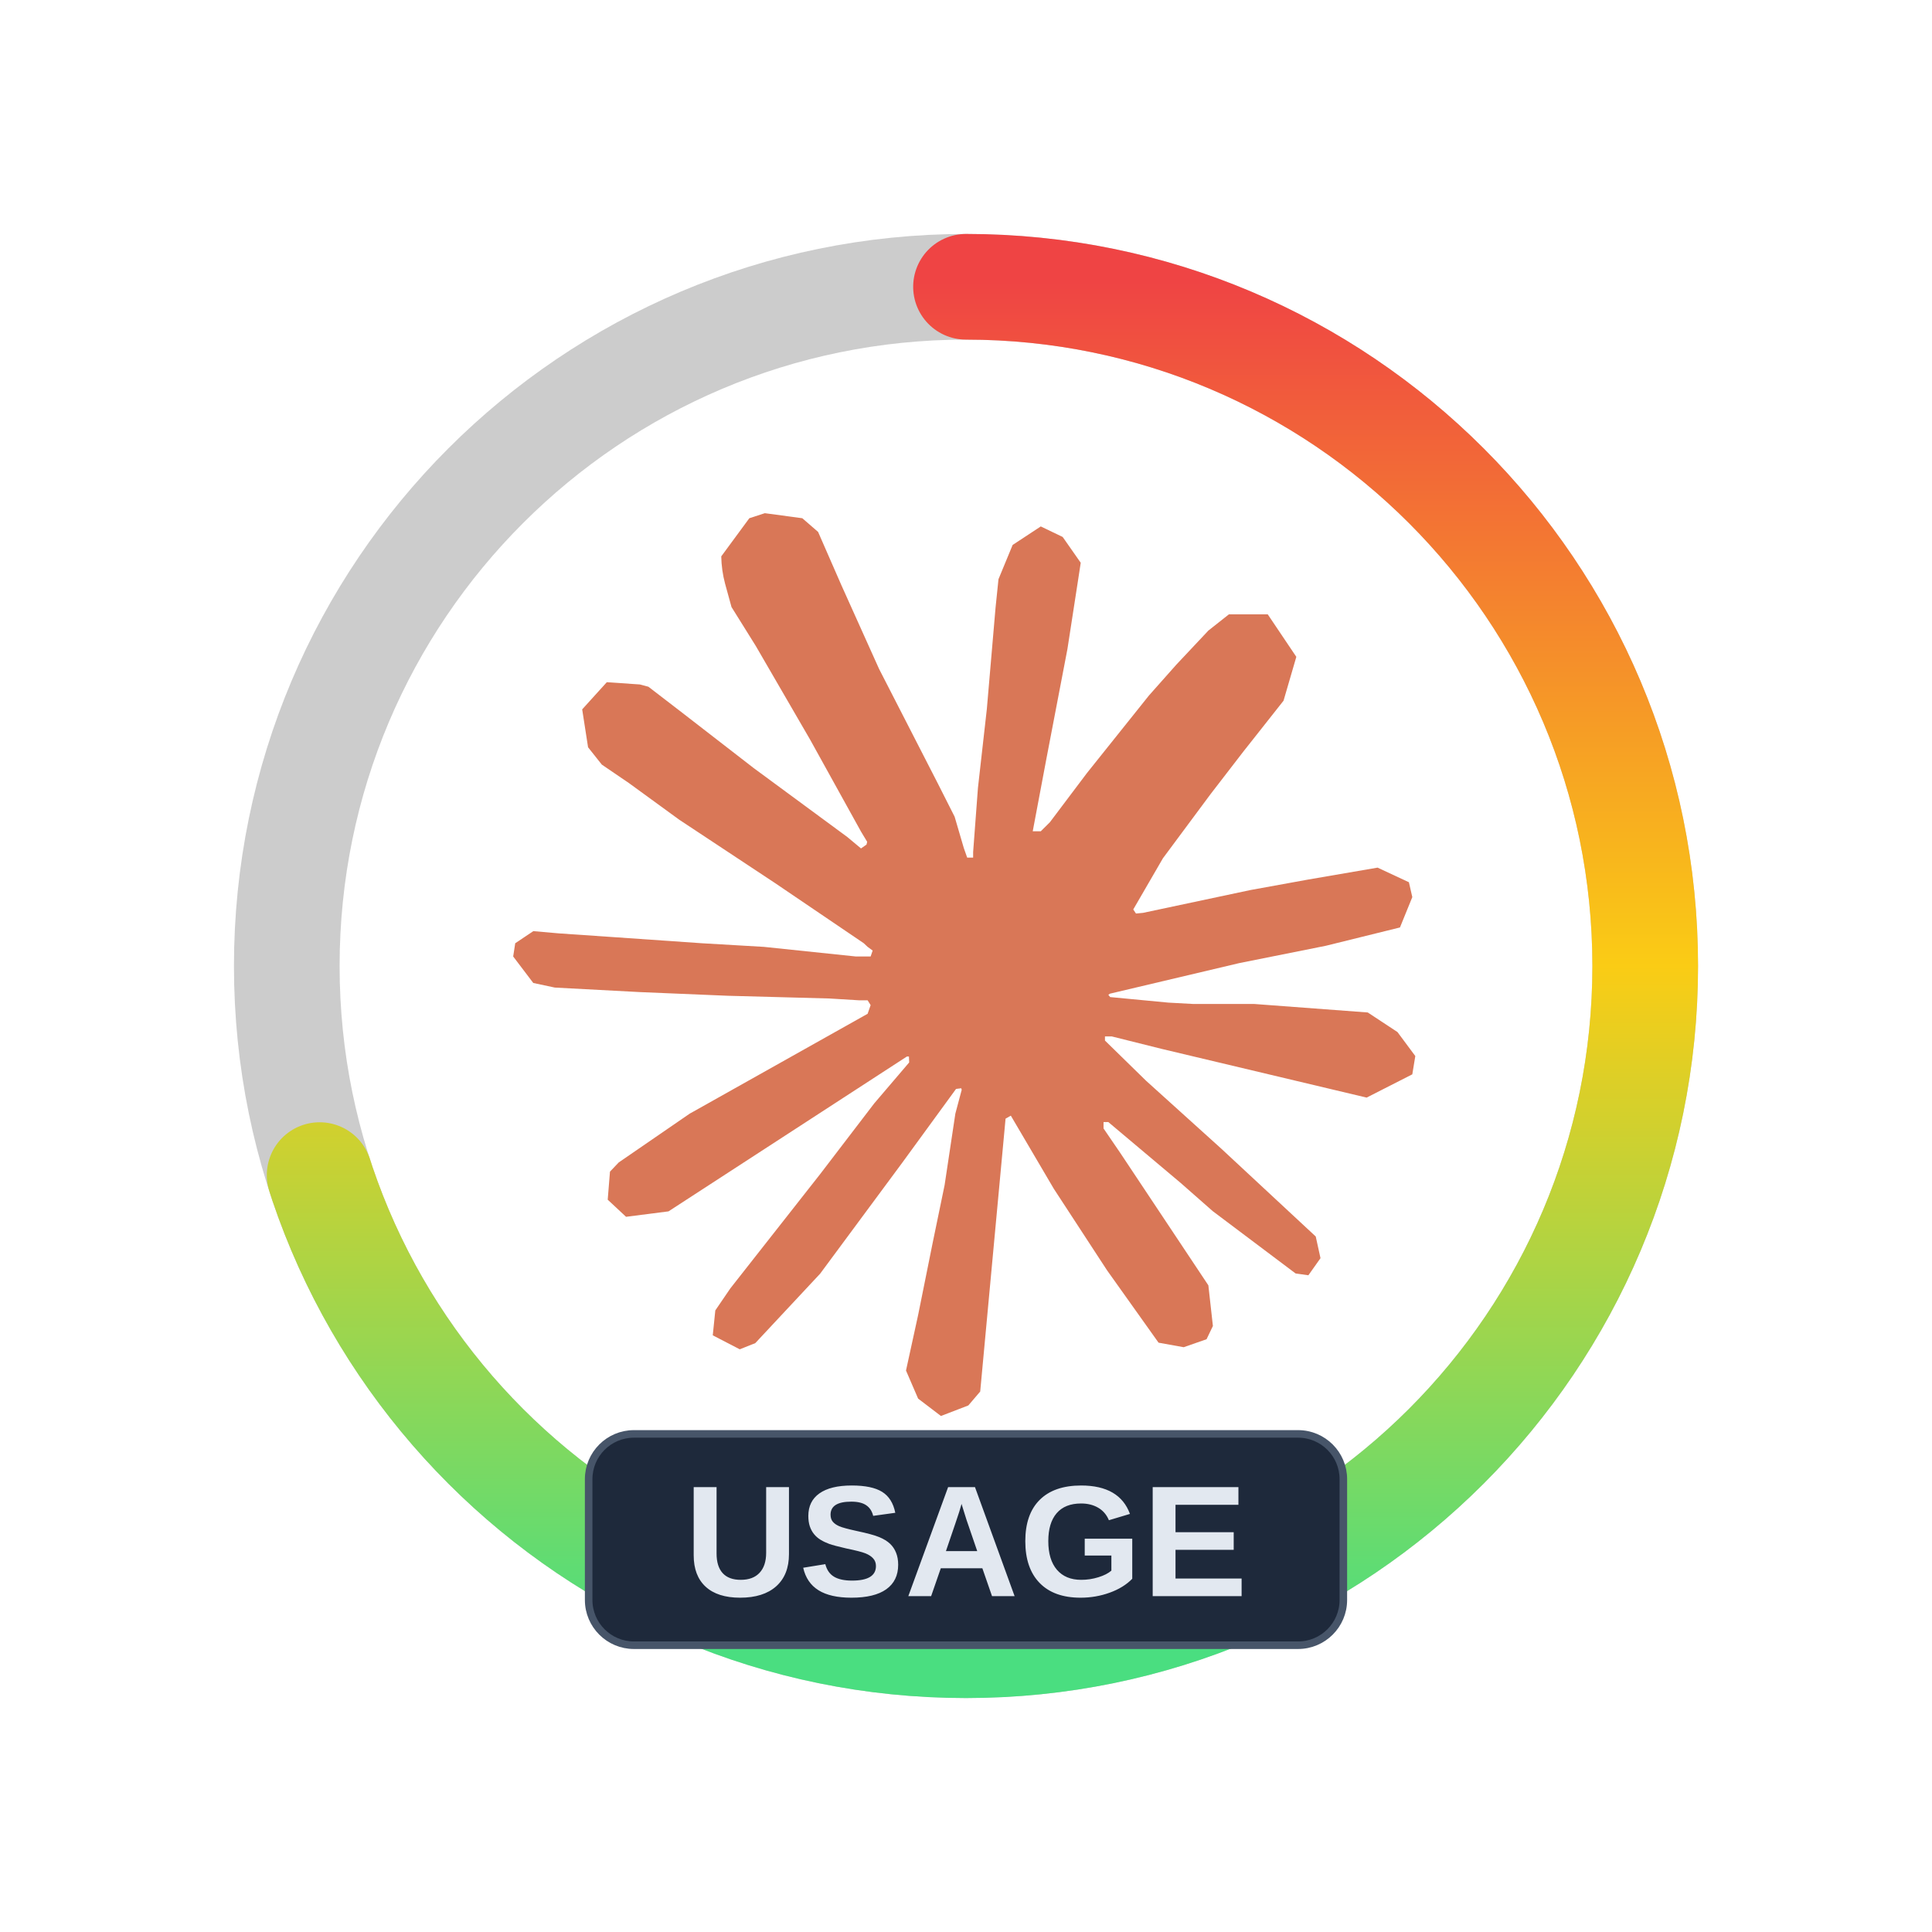
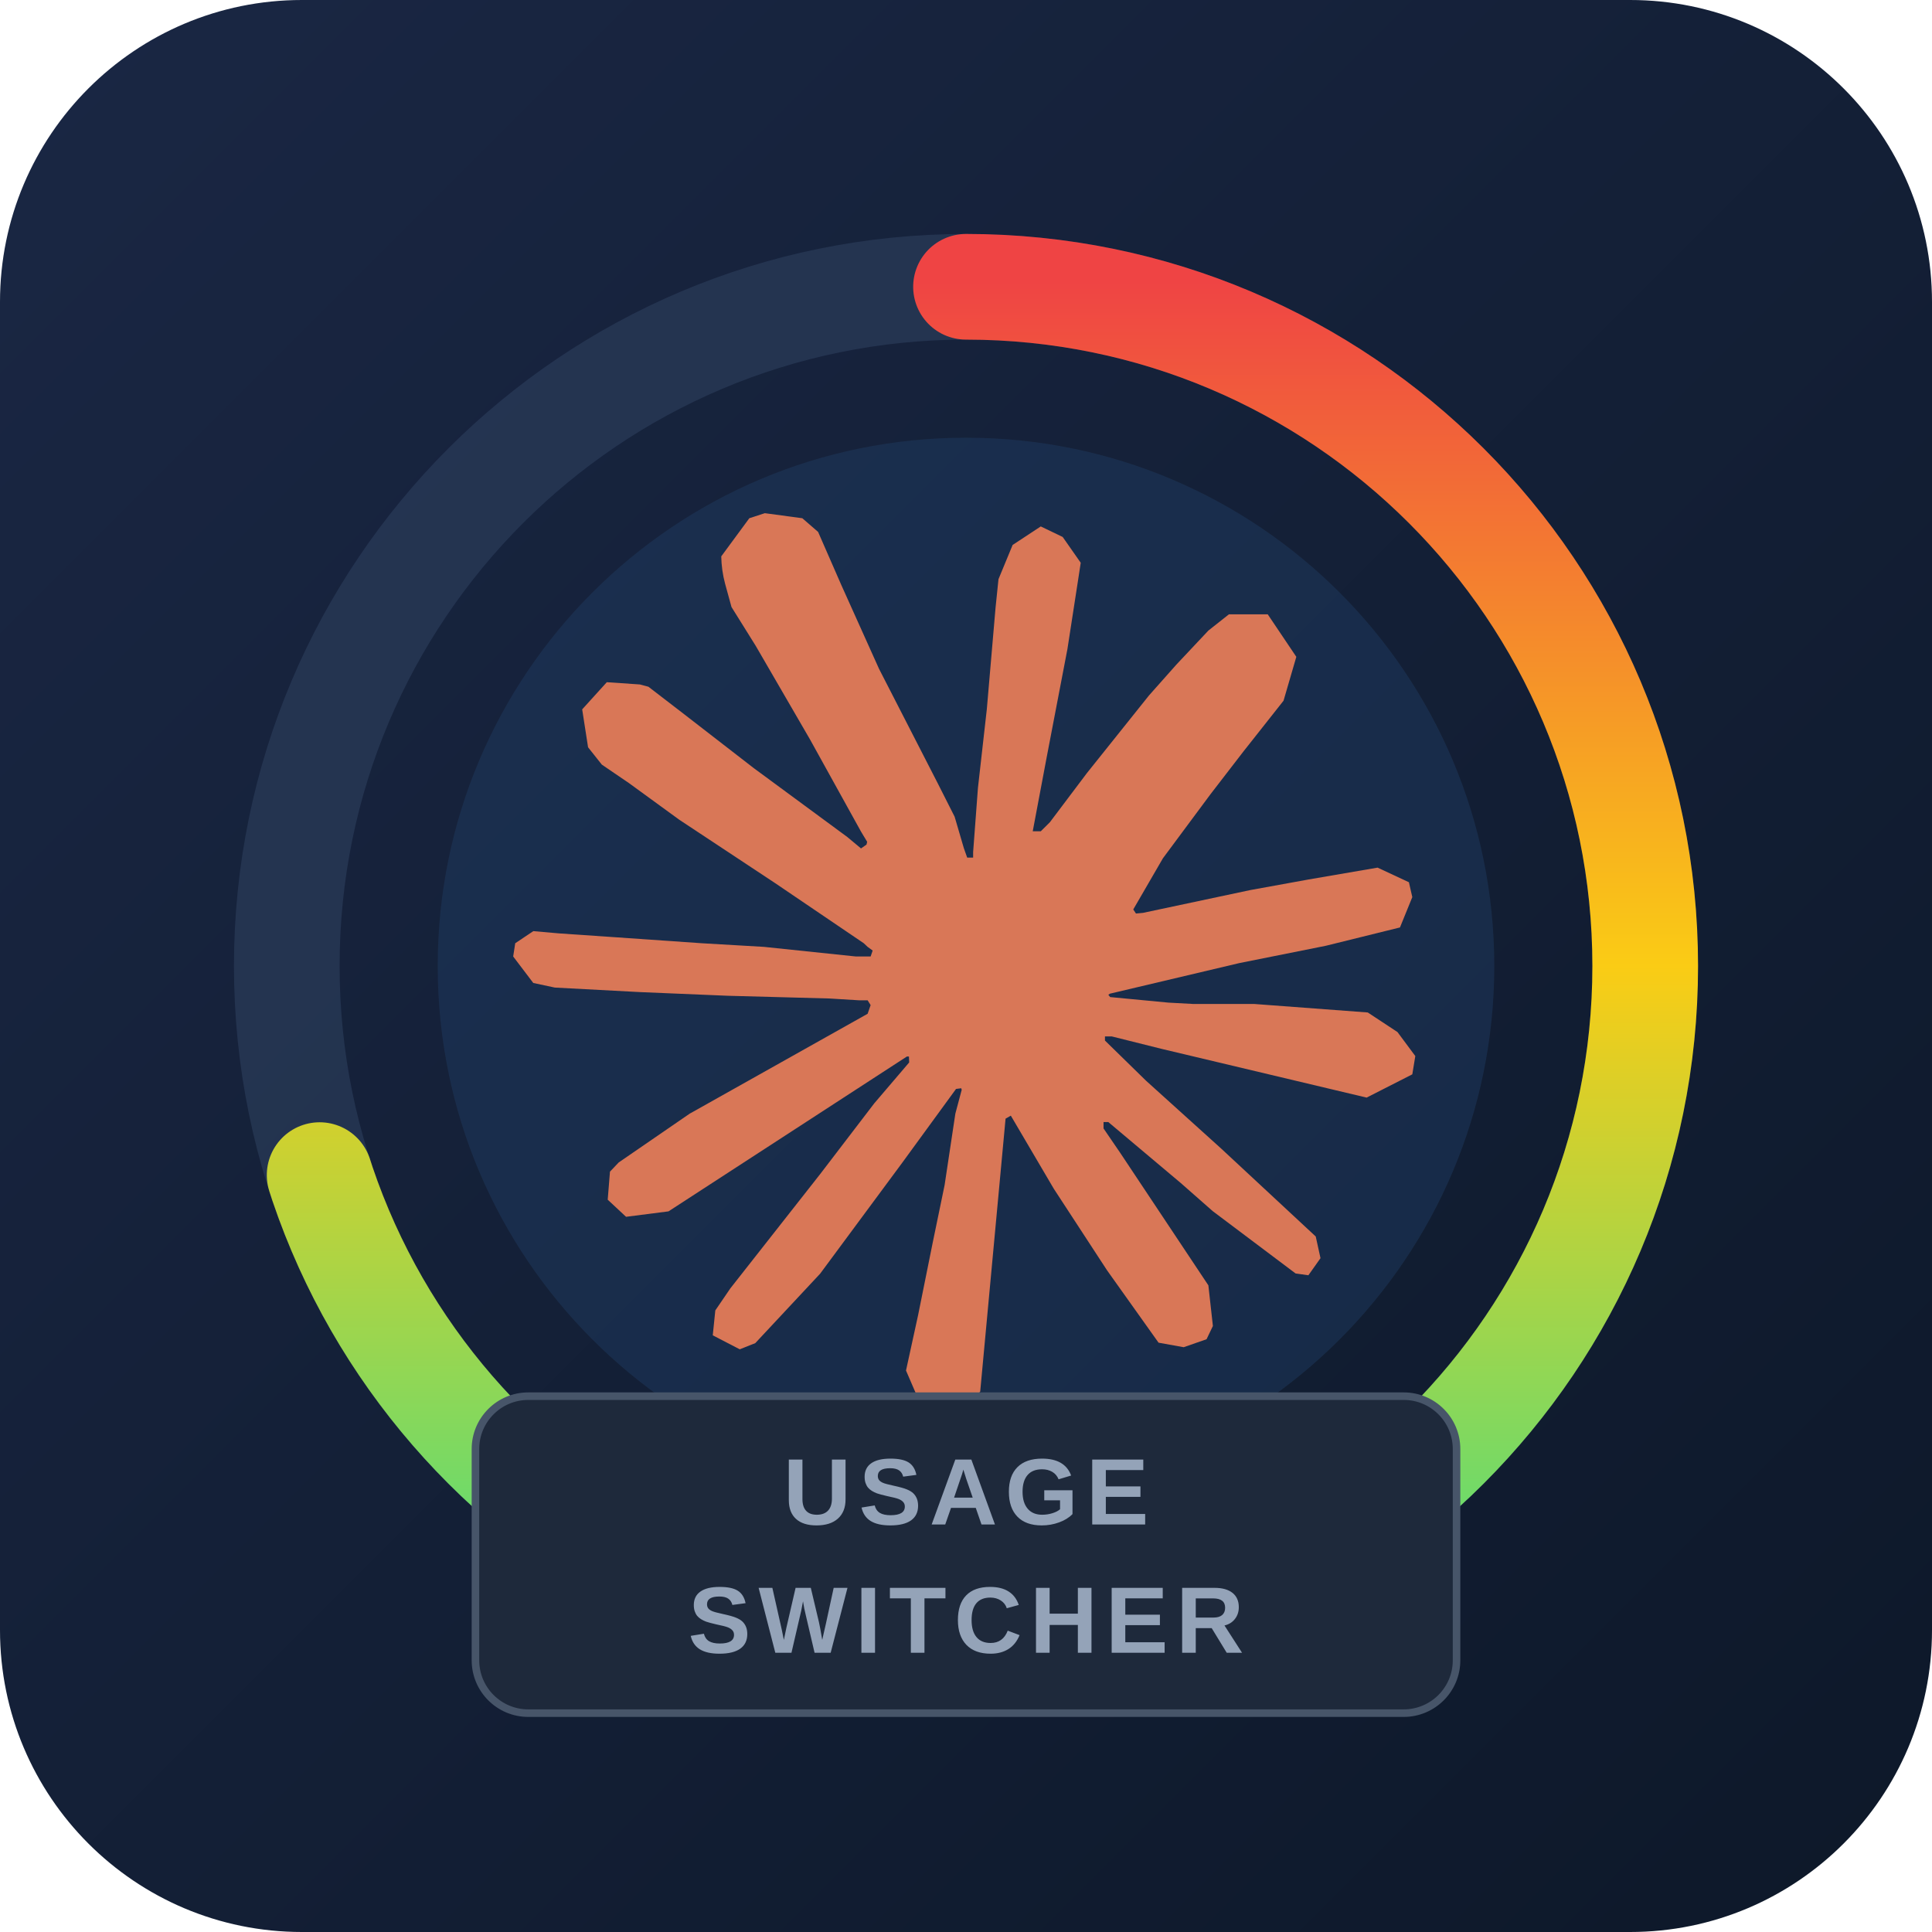
<svg xmlns="http://www.w3.org/2000/svg" width="512" height="512" viewBox="0 0 512 512">
  <defs>
+     <linearGradient id="bgGrad" x1="0%" y1="0%" x2="100%" y2="100%">
+       <stop offset="0%" style="stop-color:#1a2744" />
+       <stop offset="100%" style="stop-color:#0d1829" />
+     </linearGradient>
    <linearGradient id="progressGrad" x1="0%" y1="0%" x2="100%" y2="0%">
      <stop offset="0%" style="stop-color:#4ade80" />
      <stop offset="50%" style="stop-color:#facc15" />
      <stop offset="100%" style="stop-color:#ef4444" />
    </linearGradient>
  </defs>
-   <circle cx="256" cy="256" r="180" fill="none" stroke="currentColor" stroke-width="28" opacity="0.2" />
+   <rect x="0" y="0" width="512" height="512" rx="80" ry="80" fill="url(#bgGrad)" />
+   <circle cx="256" cy="256" r="180" fill="none" stroke="#2d3f5e" stroke-width="28" opacity="0.6" />
  <circle cx="256" cy="256" r="180" fill="none" stroke="url(#progressGrad)" stroke-width="28" stroke-linecap="round" stroke-dasharray="792 1131" transform="rotate(-90 256 256)" />
+   <circle cx="256" cy="256" r="140" fill="#1e3a5f" opacity="0.5" />
  <g transform="translate(136, 136) scale(15)" fill="#D97757">
    <path d="m3.127 10.604 3.135-1.76.053-.153-.053-.085H6.11l-.525-.032-1.791-.048-1.554-.065-1.505-.08-.38-.081L0 7.832l.036-.234.32-.214.455.04 1.009.069 1.513.105 1.097.064 1.626.17h.259l.036-.105-.089-.065-.068-.064-1.566-1.062-1.695-1.121-.887-.646-.48-.327-.243-.306-.104-.67.435-.48.585.04.15.04.593.456 1.267.981 1.654 1.218.242.202.097-.068.012-.049-.109-.181-.9-1.626-.96-1.655-.428-.686-.113-.411a2 2 0 0 1-.068-.484l.496-.674L4.446 0l.662.089.279.242.411.94.666 1.48 1.033 2.014.302.597.162.553.06.17h.105v-.097l.085-1.134.157-1.392.154-1.792.052-.504.25-.605.497-.327.387.186.319.456-.045.294-.19 1.23-.37 1.93-.243 1.29h.142l.161-.16.654-.868 1.097-1.372.484-.545.565-.601.363-.287h.686l.505.751-.226.775-.707.895-.585.759-.839 1.13-.524.904.048.072.125-.012 1.897-.403 1.024-.186 1.223-.21.553.258.06.263-.218.536-1.307.323-1.533.307-2.284.54-.028.02.032.04 1.029.098.44.024h1.077l2.005.15.525.346.315.424-.053.323-.807.411-3.631-.863-.872-.218h-.12v.073l.726.71 1.331 1.202 1.667 1.55.084.383-.214.302-.226-.032-1.464-1.101-.565-.497-1.28-1.077h-.084v.113l.295.432 1.557 2.34.08.718-.112.234-.404.141-.444-.08-.911-1.28-.94-1.44-.759-1.291-.093.053-.448 4.821-.21.246-.484.186-.403-.307-.214-.496.214-.98.258-1.28.21-1.016.19-1.263.112-.42-.008-.028-.092.012-.953 1.307-1.448 1.957-1.146 1.227-.274.109-.477-.247.045-.44.266-.39 1.586-2.018.956-1.25.617-.723-.004-.105h-.036l-4.212 2.736-.75.096-.324-.302.04-.496.154-.162 1.267-.871z" />
  </g>
-   <rect x="156" y="380" width="200" height="56" rx="12" ry="12" fill="#1e293b" stroke="#475569" stroke-width="2" />
-   <text x="256" y="423" text-anchor="middle" font-family="Arial, sans-serif" font-size="42" font-weight="bold" fill="#e2e8f0">USAGE</text>
+   <rect x="126" y="370" width="260" height="84" rx="14" ry="14" fill="#1e293b" stroke="#475569" stroke-width="2" />
+   <text x="256" y="404" text-anchor="middle" font-family="Arial, sans-serif" font-size="25" font-weight="bold" letter-spacing="2" fill="#94a3b8">USAGE</text>
+   <text x="256" y="438" text-anchor="middle" font-family="Arial, sans-serif" font-size="25" font-weight="bold" letter-spacing="2" fill="#94a3b8">SWITCHER</text>
</svg>
